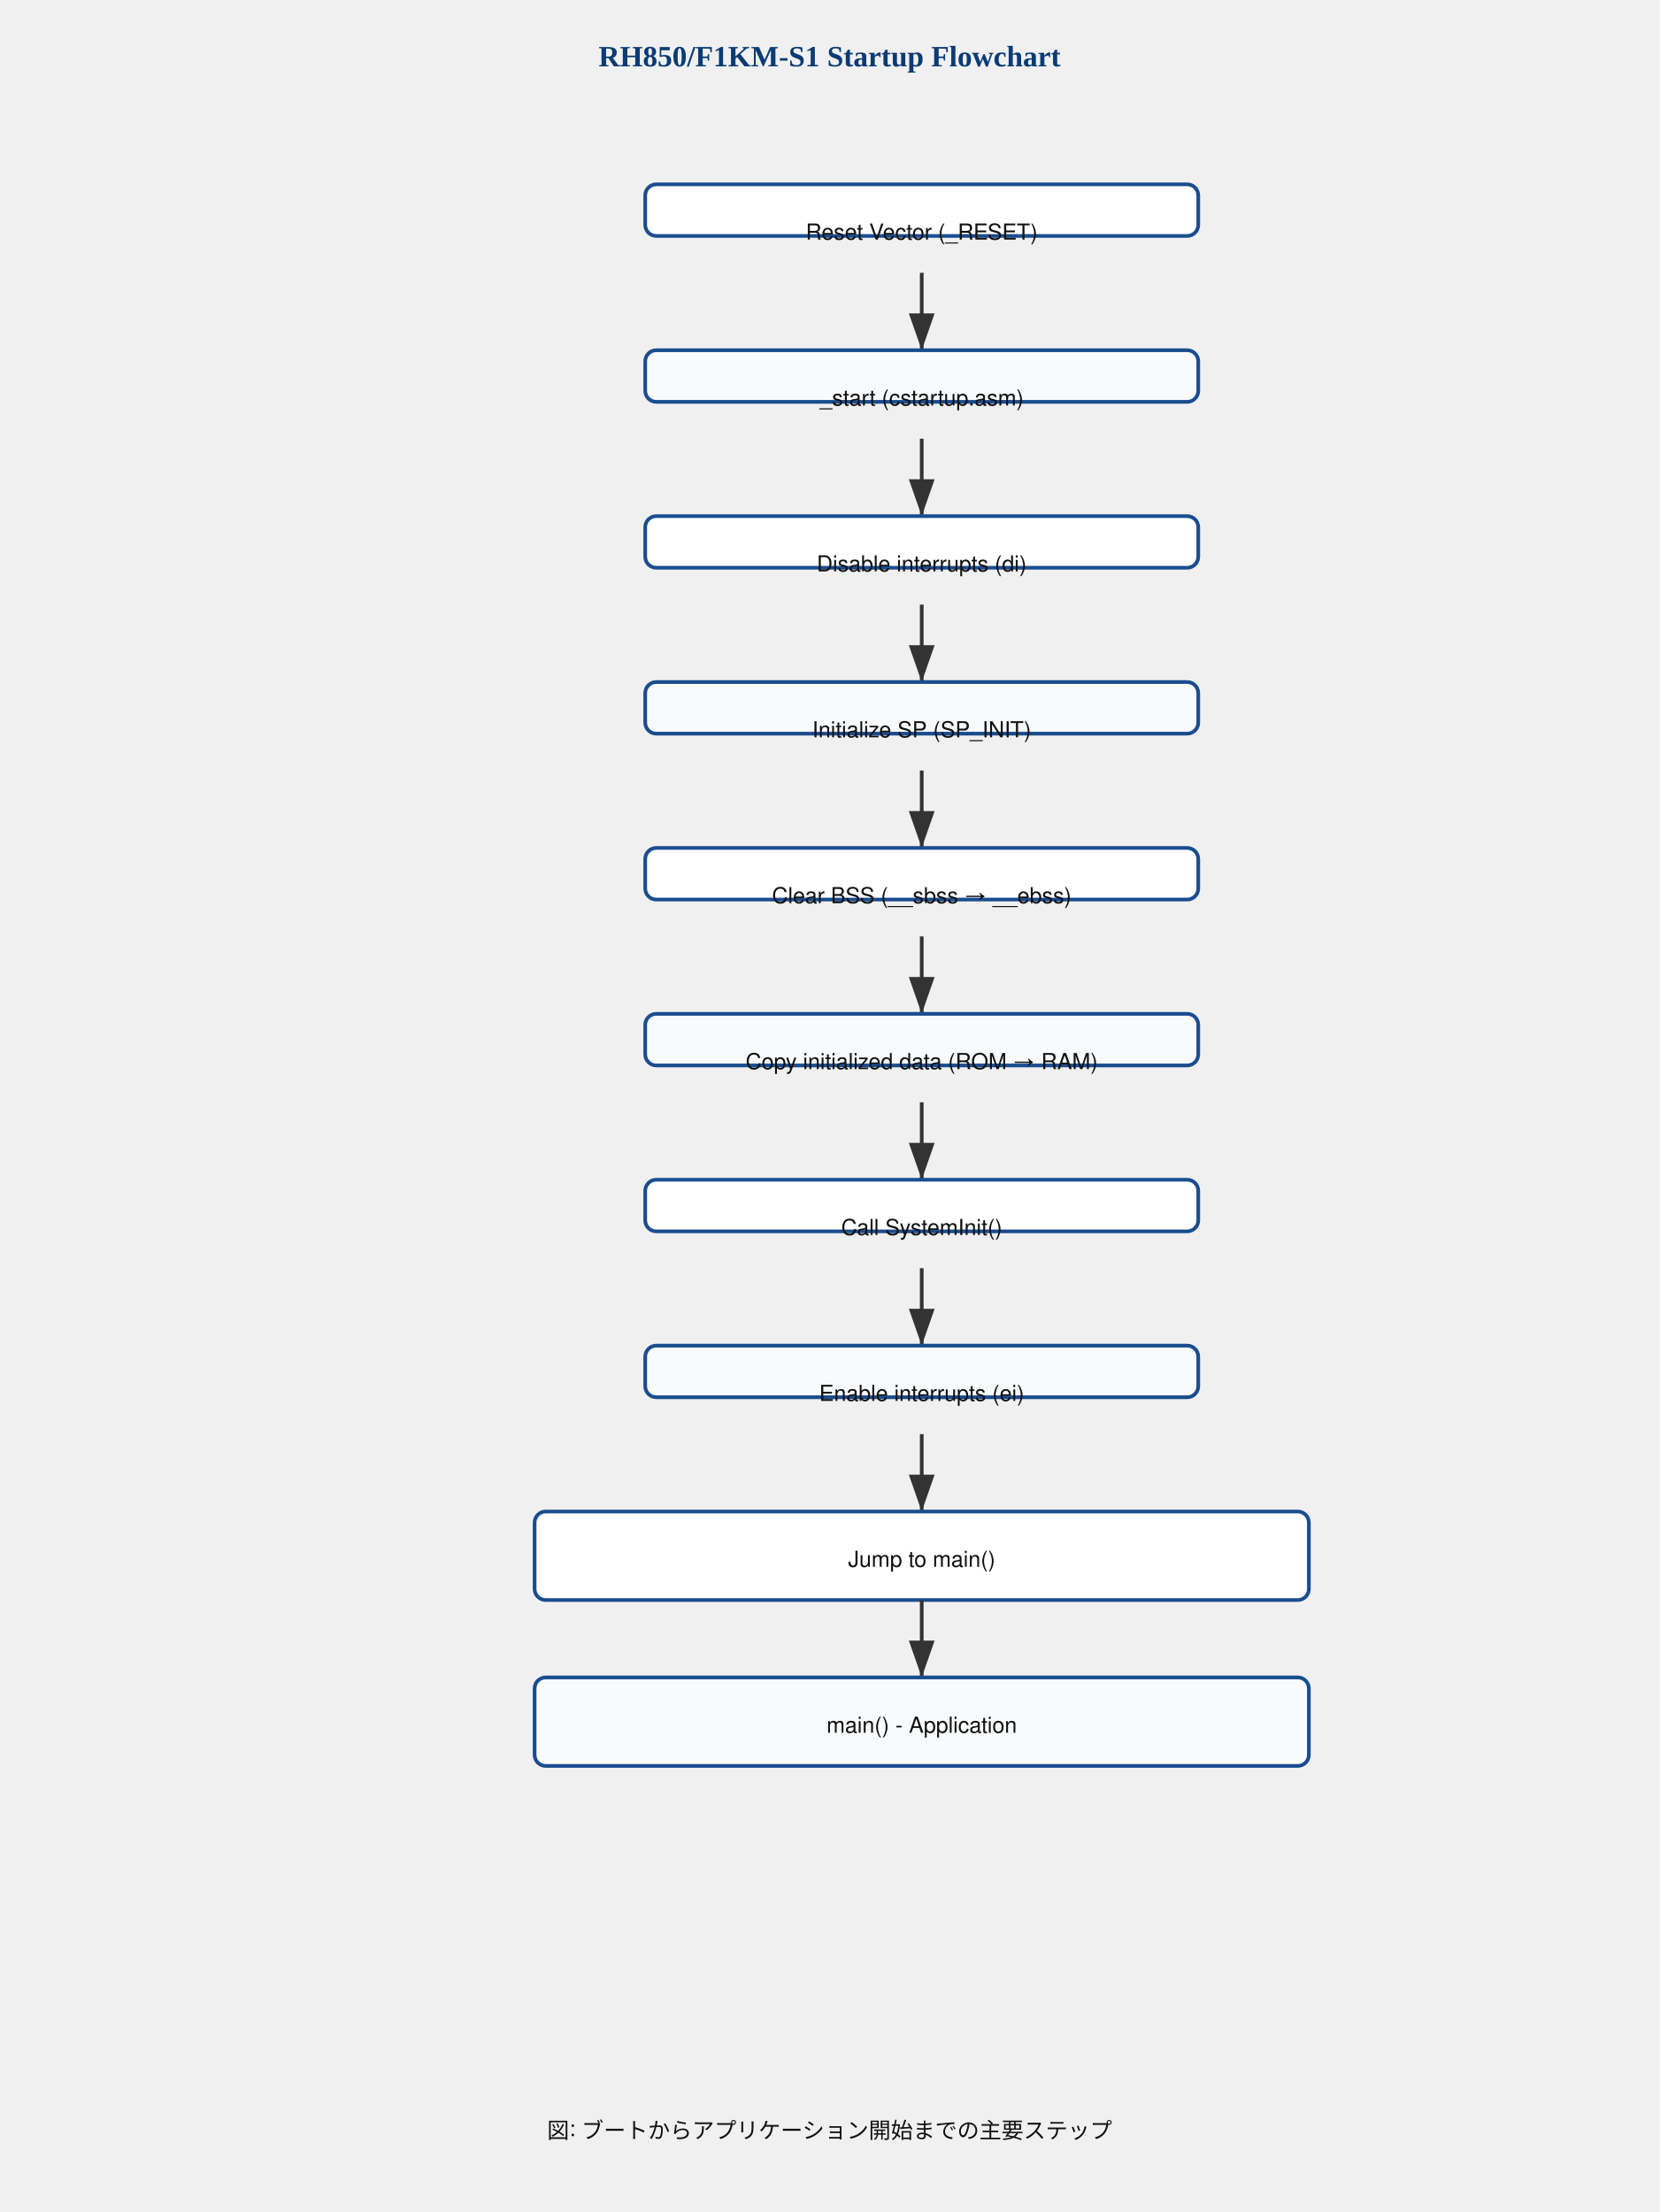
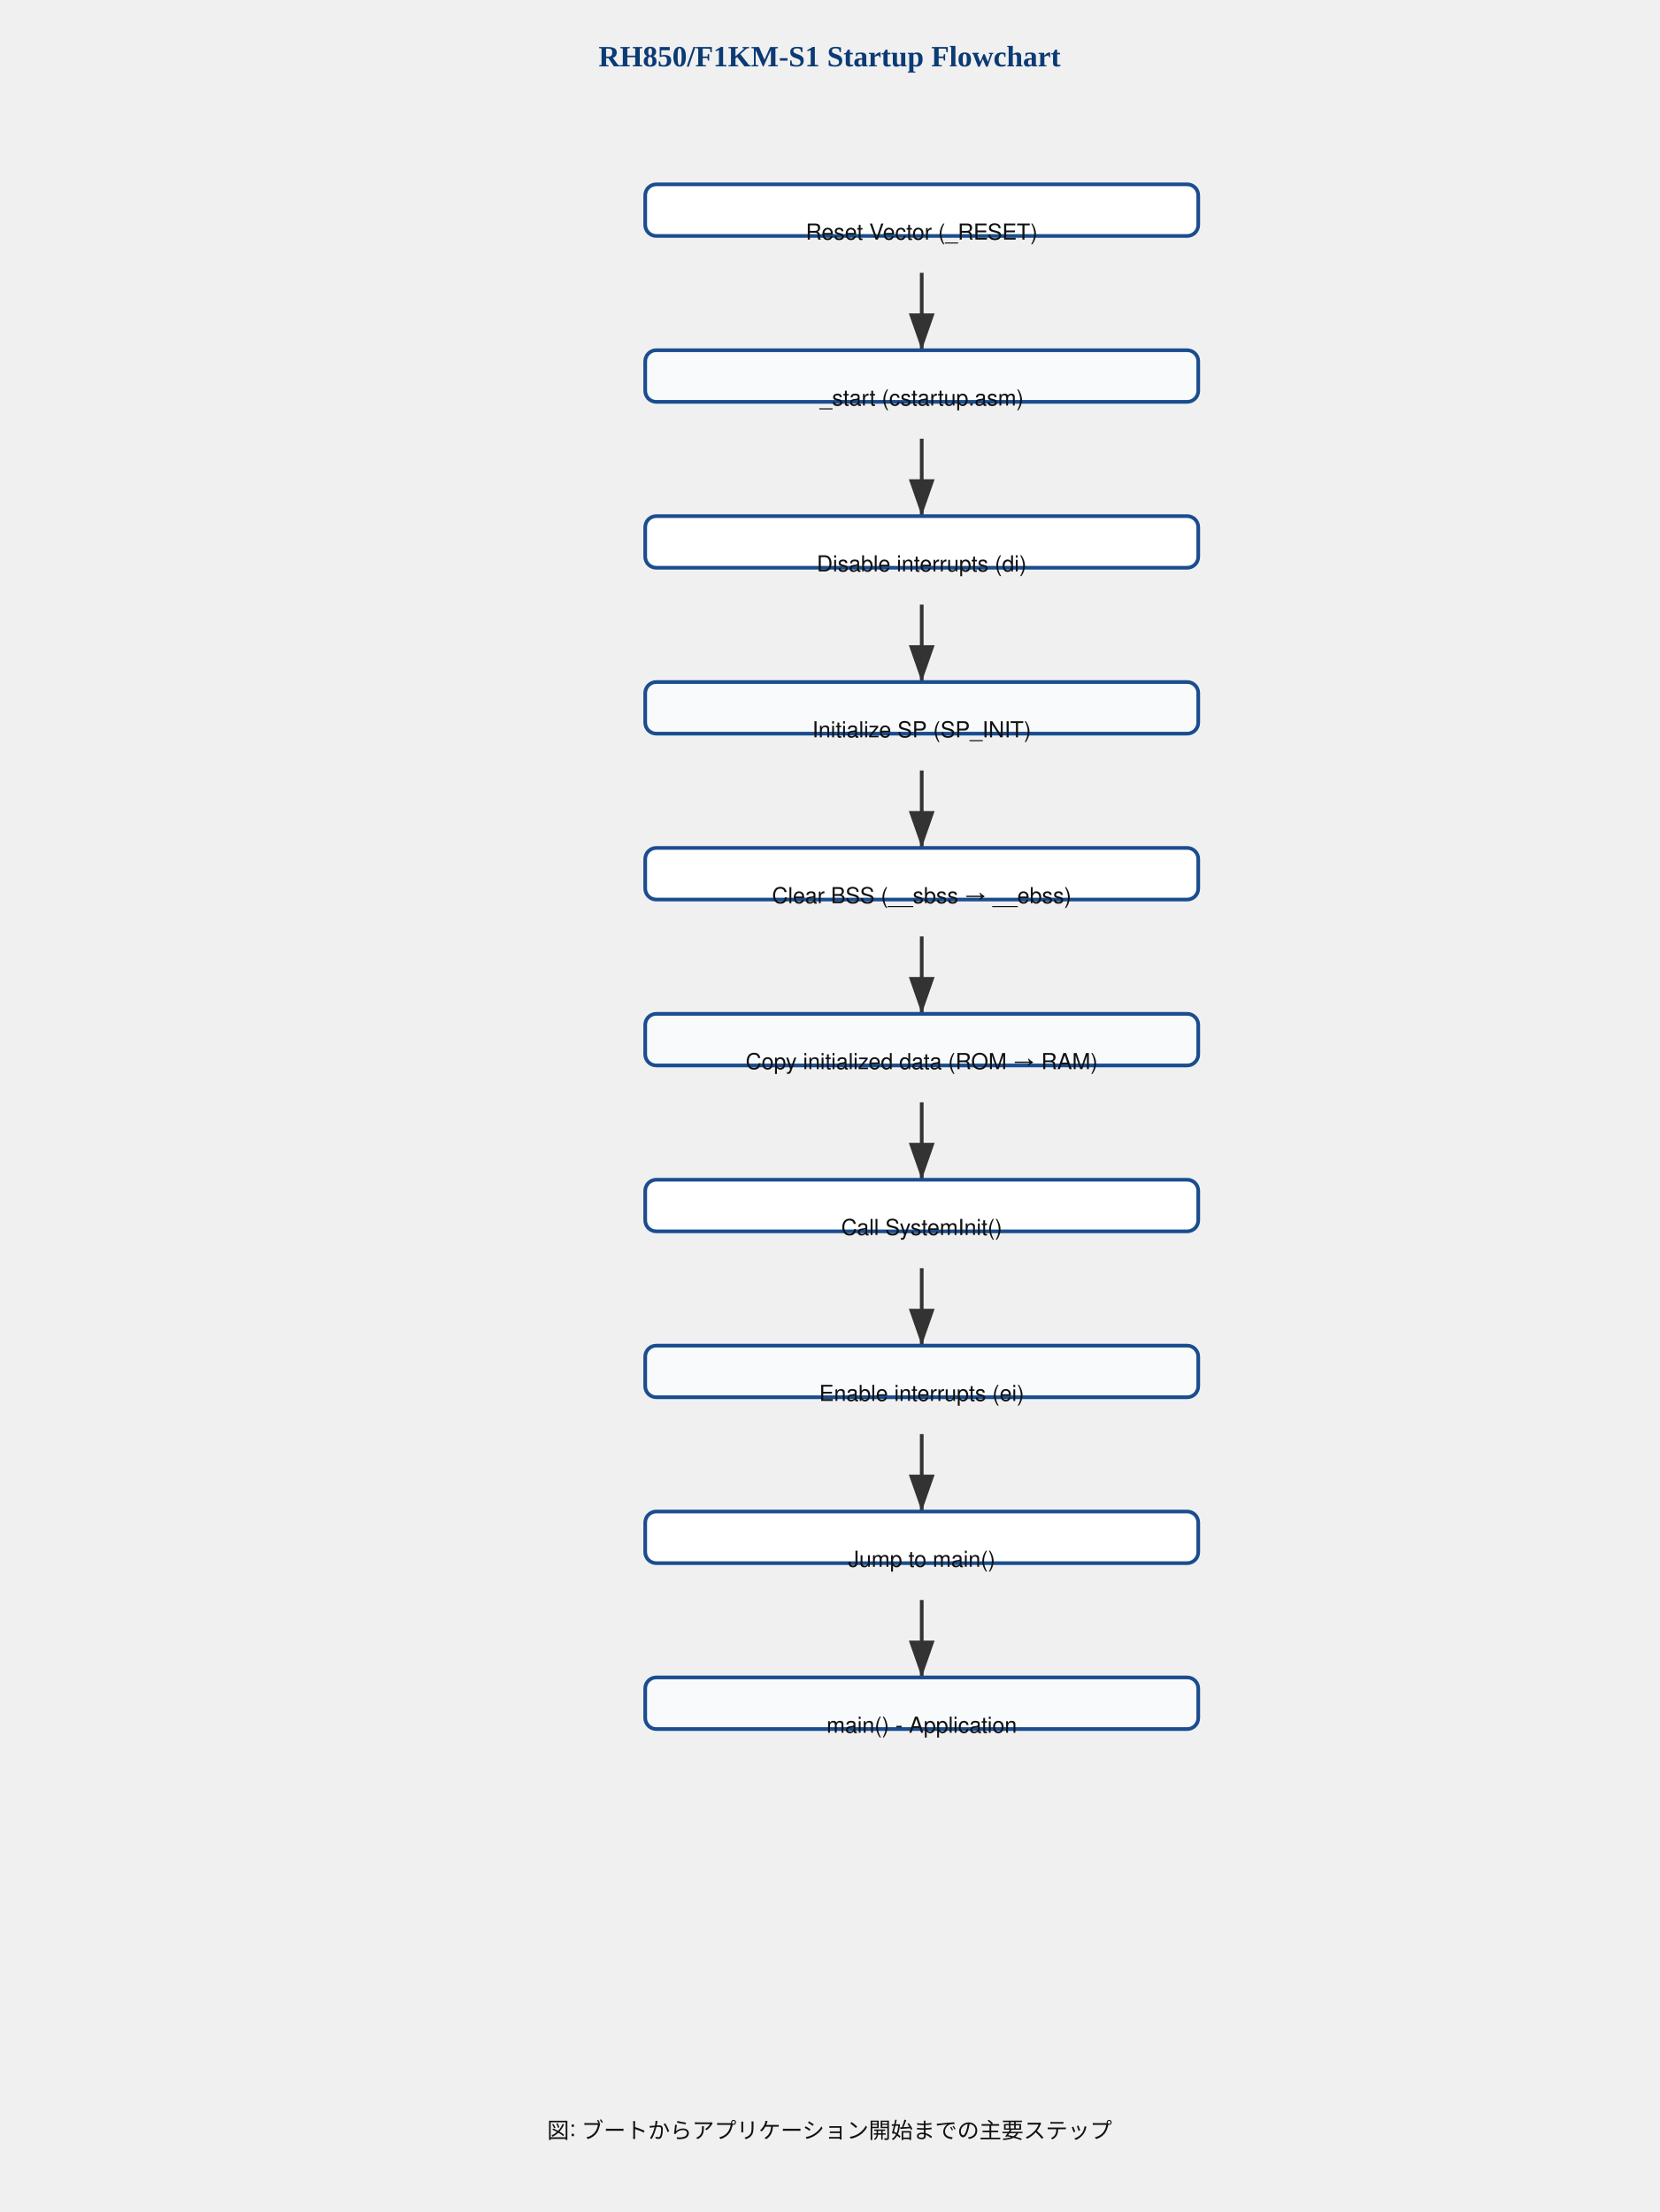
<svg xmlns="http://www.w3.org/2000/svg" width="900" height="1200" viewBox="0 0 900 1200">
  <style>
    .box { fill: #ffffff; stroke: #1a4d8f; stroke-width:2px; rx:6; }
    .box.alt { fill:#f8fafc; }
    .text { font-family: Helvetica, Arial, sans-serif; font-size:12px; fill:#111; }
    .title { font-size:16px; font-weight:600; fill:#0b3b75; }
    .arrow { stroke:#333; stroke-width:2px; fill:none; marker-end: url(#arrowhead); }
  </style>
  <defs>
    <marker id="arrowhead" markerWidth="10" markerHeight="7" refX="10" refY="3.5" orient="auto">
      <polygon points="0 0, 10 3.5, 0 7" fill="#333" />
    </marker>
  </defs>
  <text x="450" y="36" text-anchor="middle" class="title">RH850/F1KM-S1 Startup Flowchart</text>
  <g transform="translate(150,70)">
    <rect x="200" y="30" width="300" height="28" class="box" />
    <text x="350" y="60" text-anchor="middle" class="text">Reset Vector (_RESET)</text>
    <path class="arrow" d="M350 78 L350 120" />
    <rect x="200" y="120" width="300" height="28" class="box alt" />
    <text x="350" y="150" text-anchor="middle" class="text">_start (cstartup.asm)</text>
    <path class="arrow" d="M350 168 L350 210" />
    <rect x="200" y="210" width="300" height="28" class="box" />
    <text x="350" y="240" text-anchor="middle" class="text">Disable interrupts (di)</text>
    <path class="arrow" d="M350 258 L350 300" />
    <rect x="200" y="300" width="300" height="28" class="box alt" />
    <text x="350" y="330" text-anchor="middle" class="text">Initialize SP (SP_INIT)</text>
    <path class="arrow" d="M350 348 L350 390" />
    <rect x="200" y="390" width="300" height="28" class="box" />
    <text x="350" y="420" text-anchor="middle" class="text">Clear BSS (__sbss → __ebss)</text>
    <path class="arrow" d="M350 438 L350 480" />
    <rect x="200" y="480" width="300" height="28" class="box alt" />
    <text x="350" y="510" text-anchor="middle" class="text">Copy initialized data (ROM → RAM)</text>
    <path class="arrow" d="M350 528 L350 570" />
    <rect x="200" y="570" width="300" height="28" class="box" />
    <text x="350" y="600" text-anchor="middle" class="text">Call SystemInit()</text>
    <path class="arrow" d="M350 618 L350 660" />
    <rect x="200" y="660" width="300" height="28" class="box alt" />
    <text x="350" y="690" text-anchor="middle" class="text">Enable interrupts (ei)</text>
    <path class="arrow" d="M350 708 L350 750" />
-     <rect x="140" y="750" width="420" height="48" class="box" />
+     <rect x="200" y="750" width="300" height="28" class="box" />
    <text x="350" y="780" text-anchor="middle" class="text">Jump to main()</text>
    <path class="arrow" d="M350 798 L350 840" />
-     <rect x="140" y="840" width="420" height="48" class="box alt" />
+     <rect x="200" y="840" width="300" height="28" class="box alt" />
    <text x="350" y="870" text-anchor="middle" class="text">main() - Application</text>
  </g>
  <text x="450" y="1160" text-anchor="middle" class="text">図: ブートからアプリケーション開始までの主要ステップ</text>
</svg>
